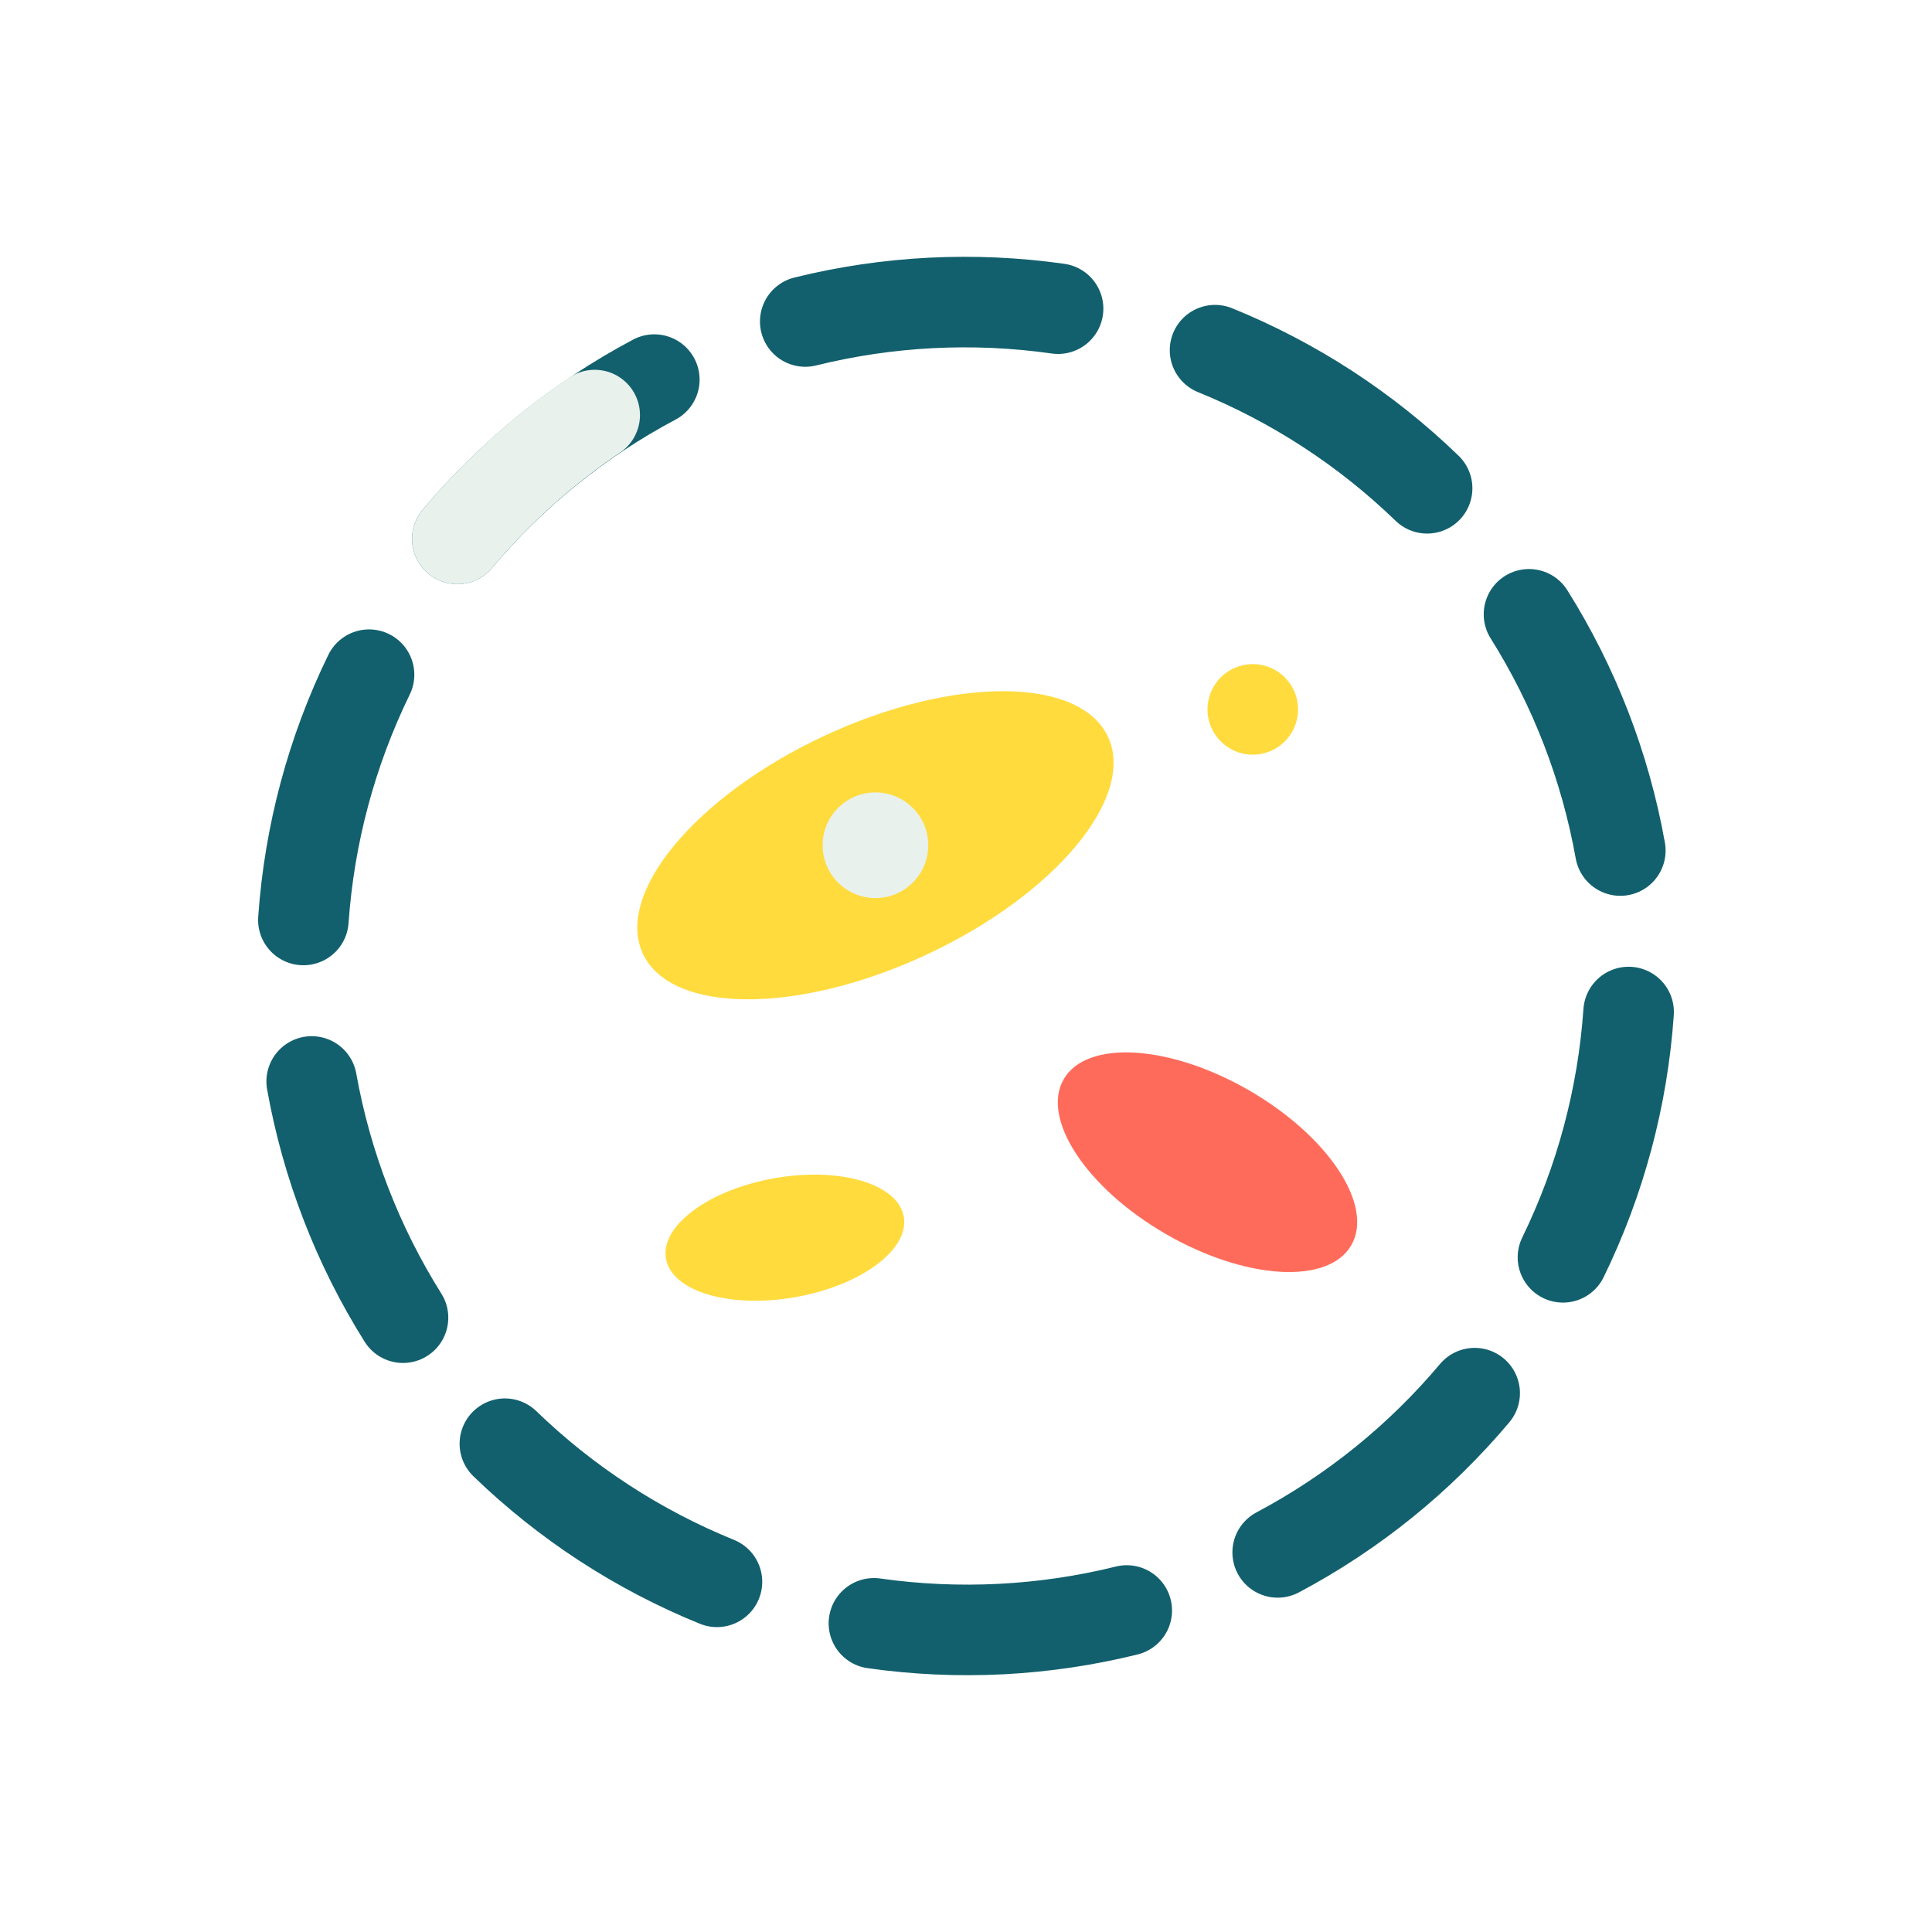
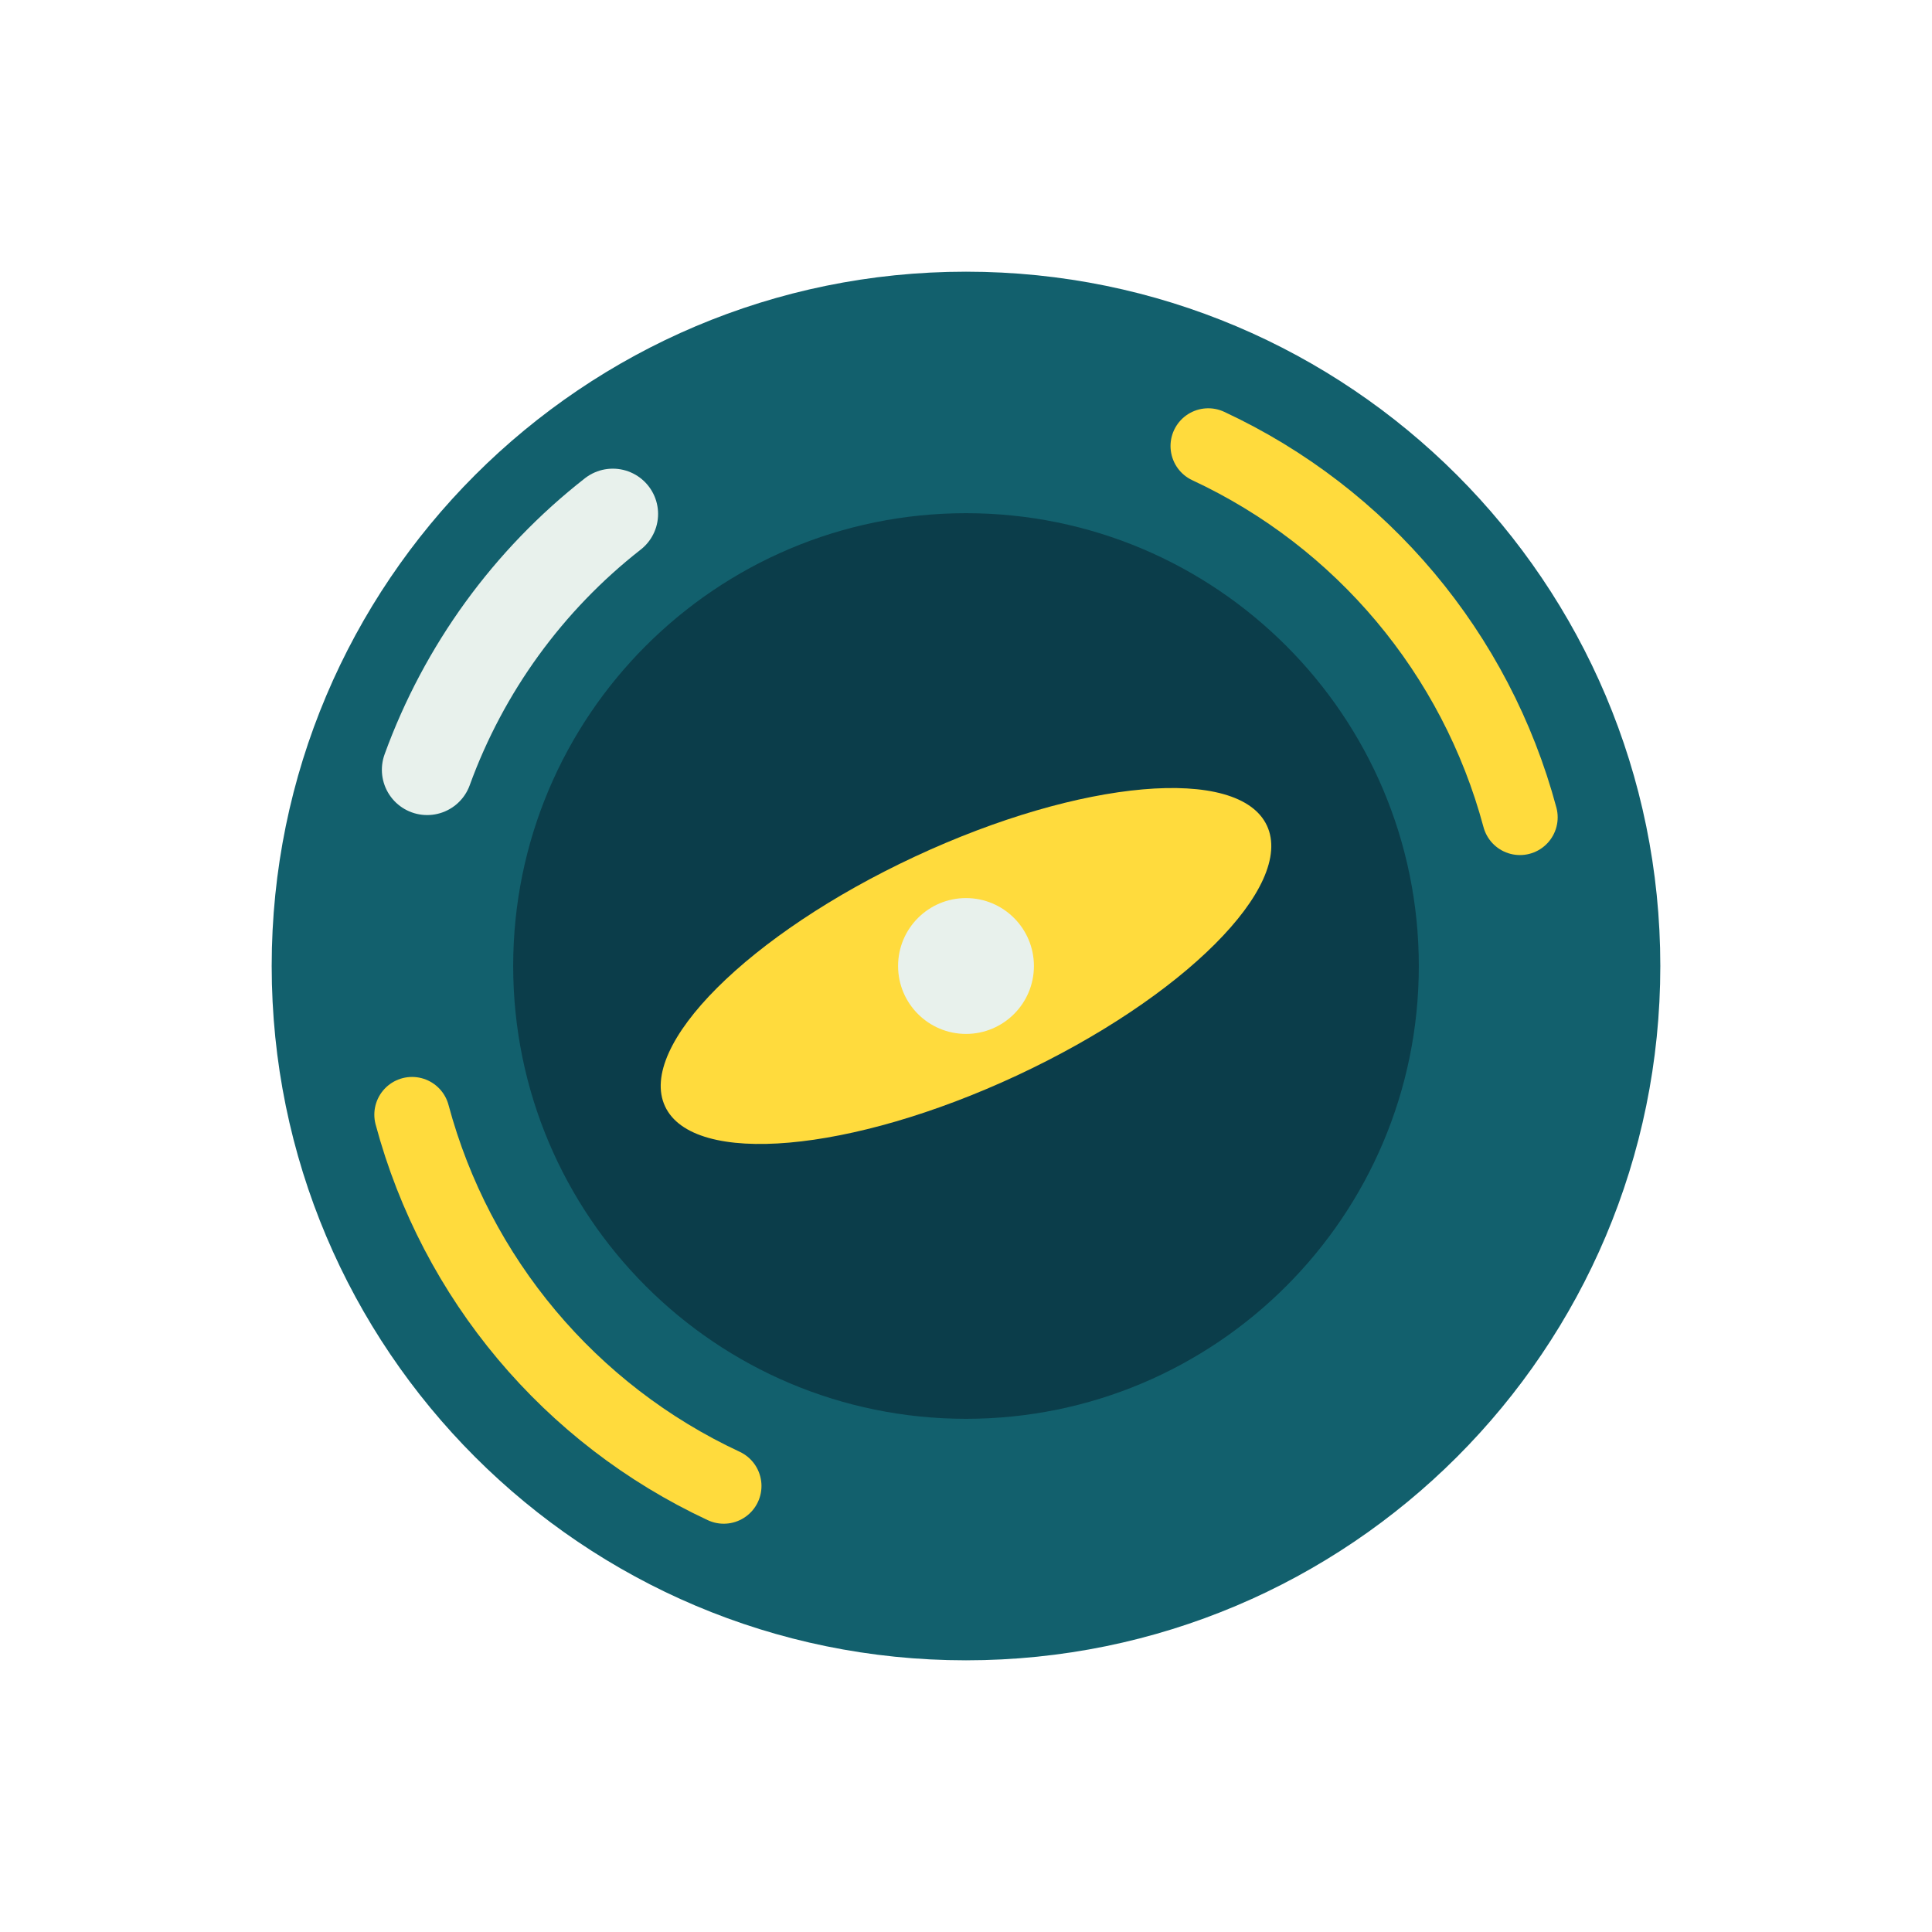
<svg xmlns="http://www.w3.org/2000/svg" viewBox="0 0 256 256" role="img" aria-label="Matière Noire">
-   <path d="M215.8 134.1A88 88 0 0 1 207.1 166.6M195.4 184.6A88 88 0 0 1 169.3 205.7M149.3 213.4A88 88 0 0 1 115.8 215.1M95.0 209.6A88 88 0 0 1 66.9 191.3M53.4 174.6A88 88 0 0 1 41.3 143.3M40.2 121.9A88 88 0 0 1 48.9 89.4M60.6 71.4A88 88 0 0 1 86.7 50.3M106.7 42.6A88 88 0 0 1 140.2 40.9M161.0 46.4A88 88 0 0 1 189.1 64.7M202.6 81.4A88 88 0 0 1 214.7 112.7" stroke="#12606D" stroke-width="12" stroke-linecap="round" stroke-linejoin="round" fill="none" />
-   <ellipse cx="116" cy="112" rx="34" ry="16" transform="rotate(-25 116 112)" fill="#FFDB3D" />
-   <circle cx="116" cy="112" r="7" fill="#E8F1EC" />
-   <ellipse cx="160" cy="154" rx="22" ry="11" transform="rotate(30 160 154)" fill="#FF6B5B" />
-   <ellipse cx="104" cy="164" rx="16" ry="8" transform="rotate(-10 104 164)" fill="#FFDB3D" />
-   <circle cx="166" cy="94" r="6" fill="#FFDB3D" />
-   <path d="M60.6 71.4A88 88 0 0 1 78.8 55.0" stroke="#E8F1EC" stroke-width="12" stroke-linecap="round" stroke-linejoin="round" fill="none" />
+   <circle cx="128" cy="128" r="92" fill="#12606D" />
+   <circle cx="128" cy="128" r="60" fill="#0B3D4A" />
+   <path d="M160.1 59.1A76 76 0 0 1 201.4 108.3" stroke="#FFDB3D" stroke-width="10" stroke-linecap="round" stroke-linejoin="round" fill="none" />
+   <path d="M95.9 196.9A76 76 0 0 1 54.6 147.7" stroke="#FFDB3D" stroke-width="10" stroke-linecap="round" stroke-linejoin="round" fill="none" />
+   <ellipse cx="128" cy="128" rx="44" ry="16" transform="rotate(-25 128 128)" fill="#FFDB3D" />
+   <circle cx="128" cy="128" r="9" fill="#E8F1EC" />
+   <path d="M56.6 102.0A76 76 0 0 1 81.2 68.1" stroke="#E8F1EC" stroke-width="12" stroke-linecap="round" stroke-linejoin="round" fill="none" />
</svg>
